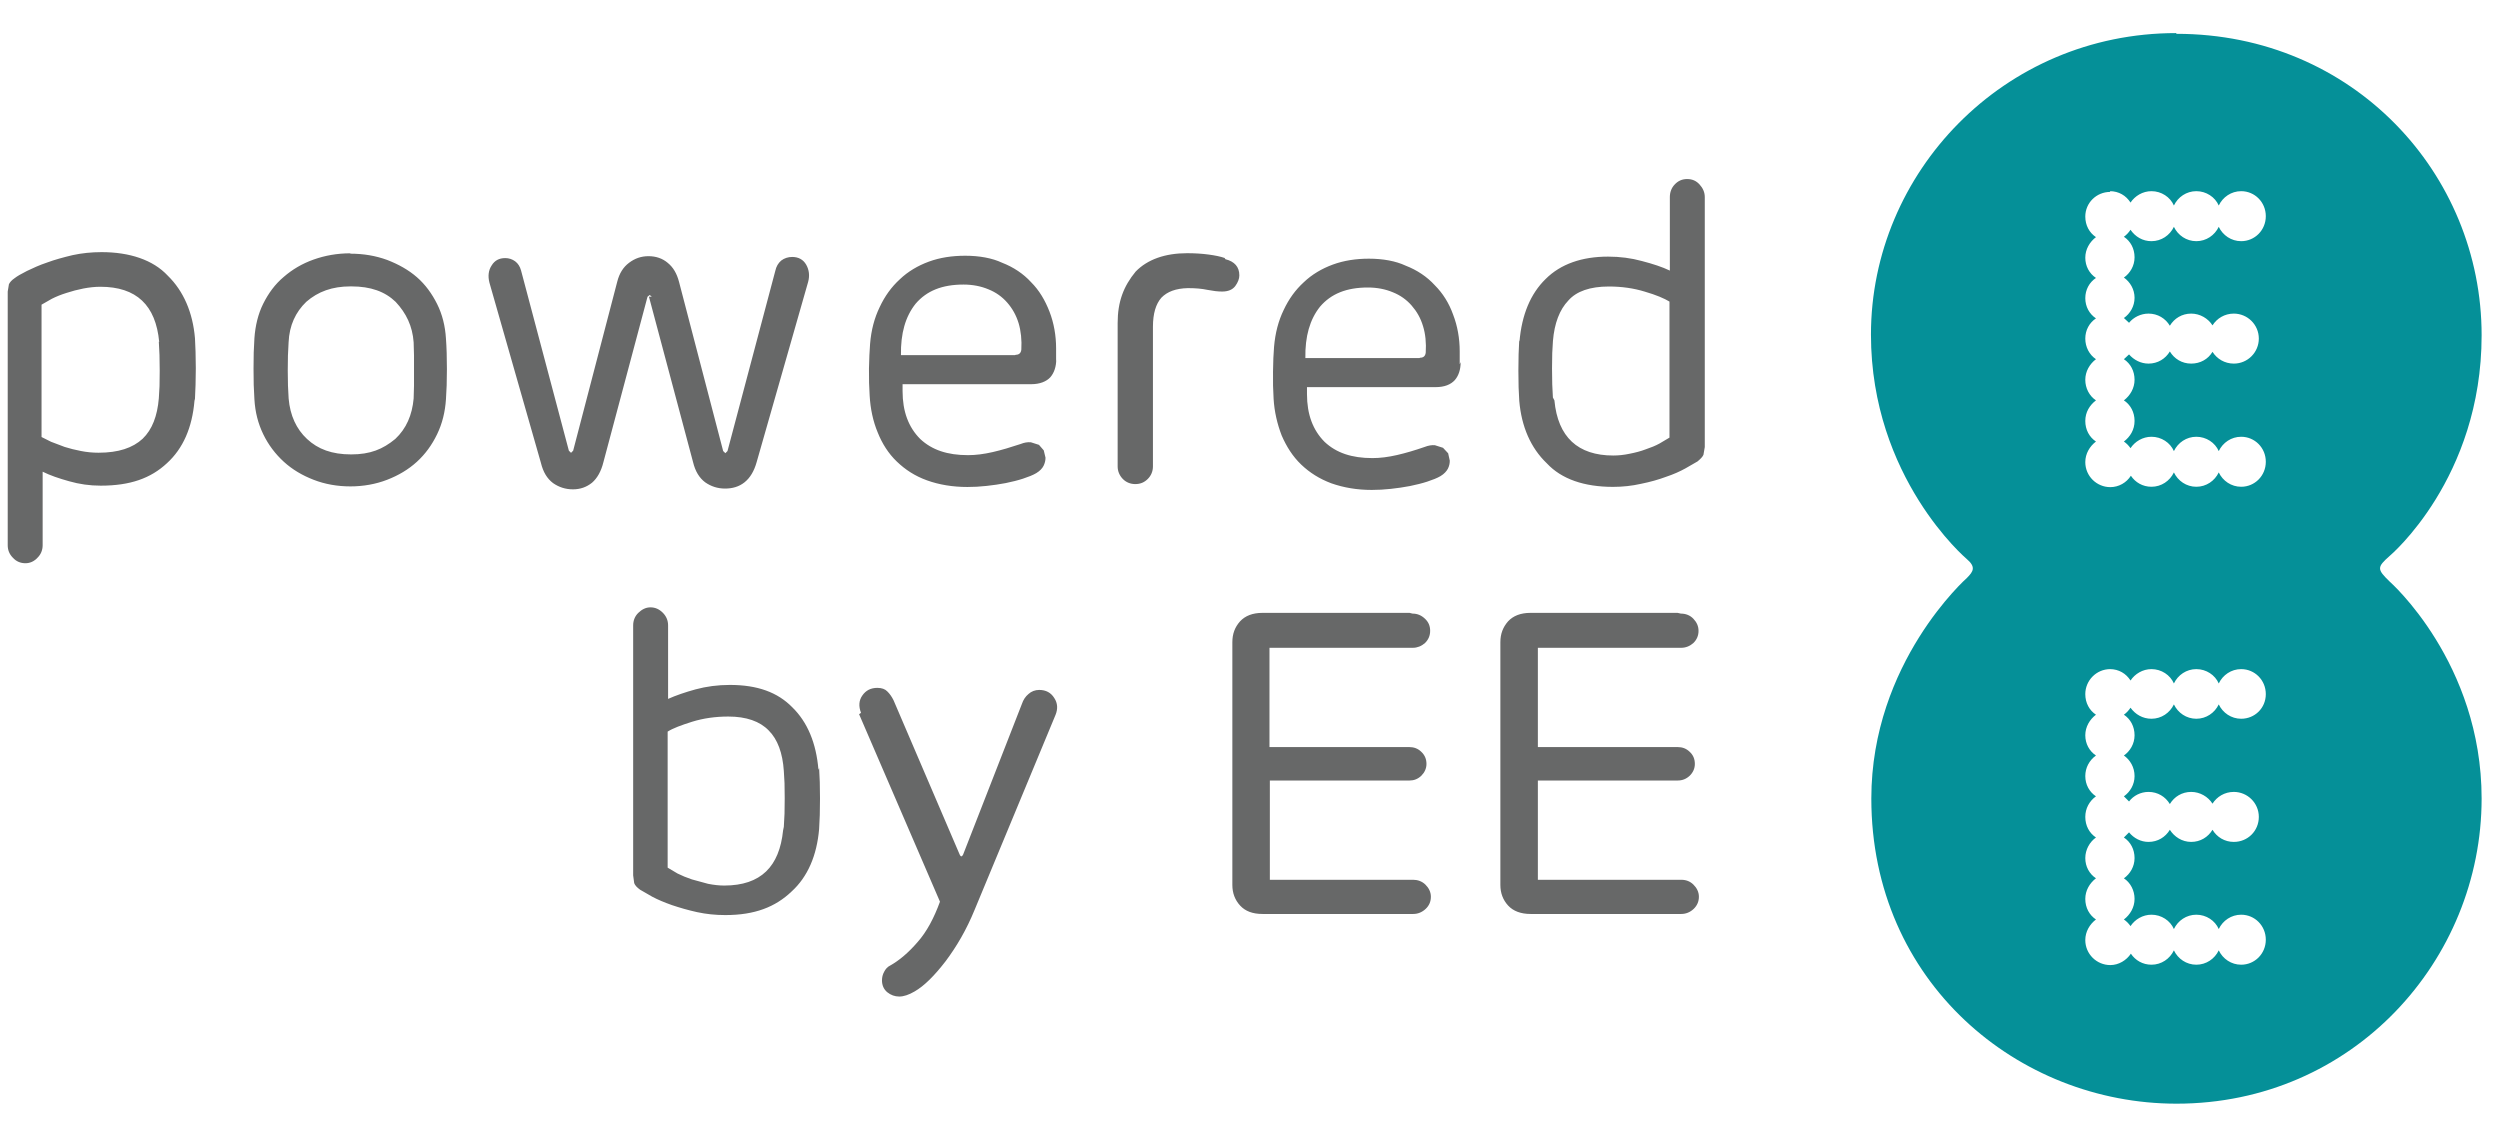
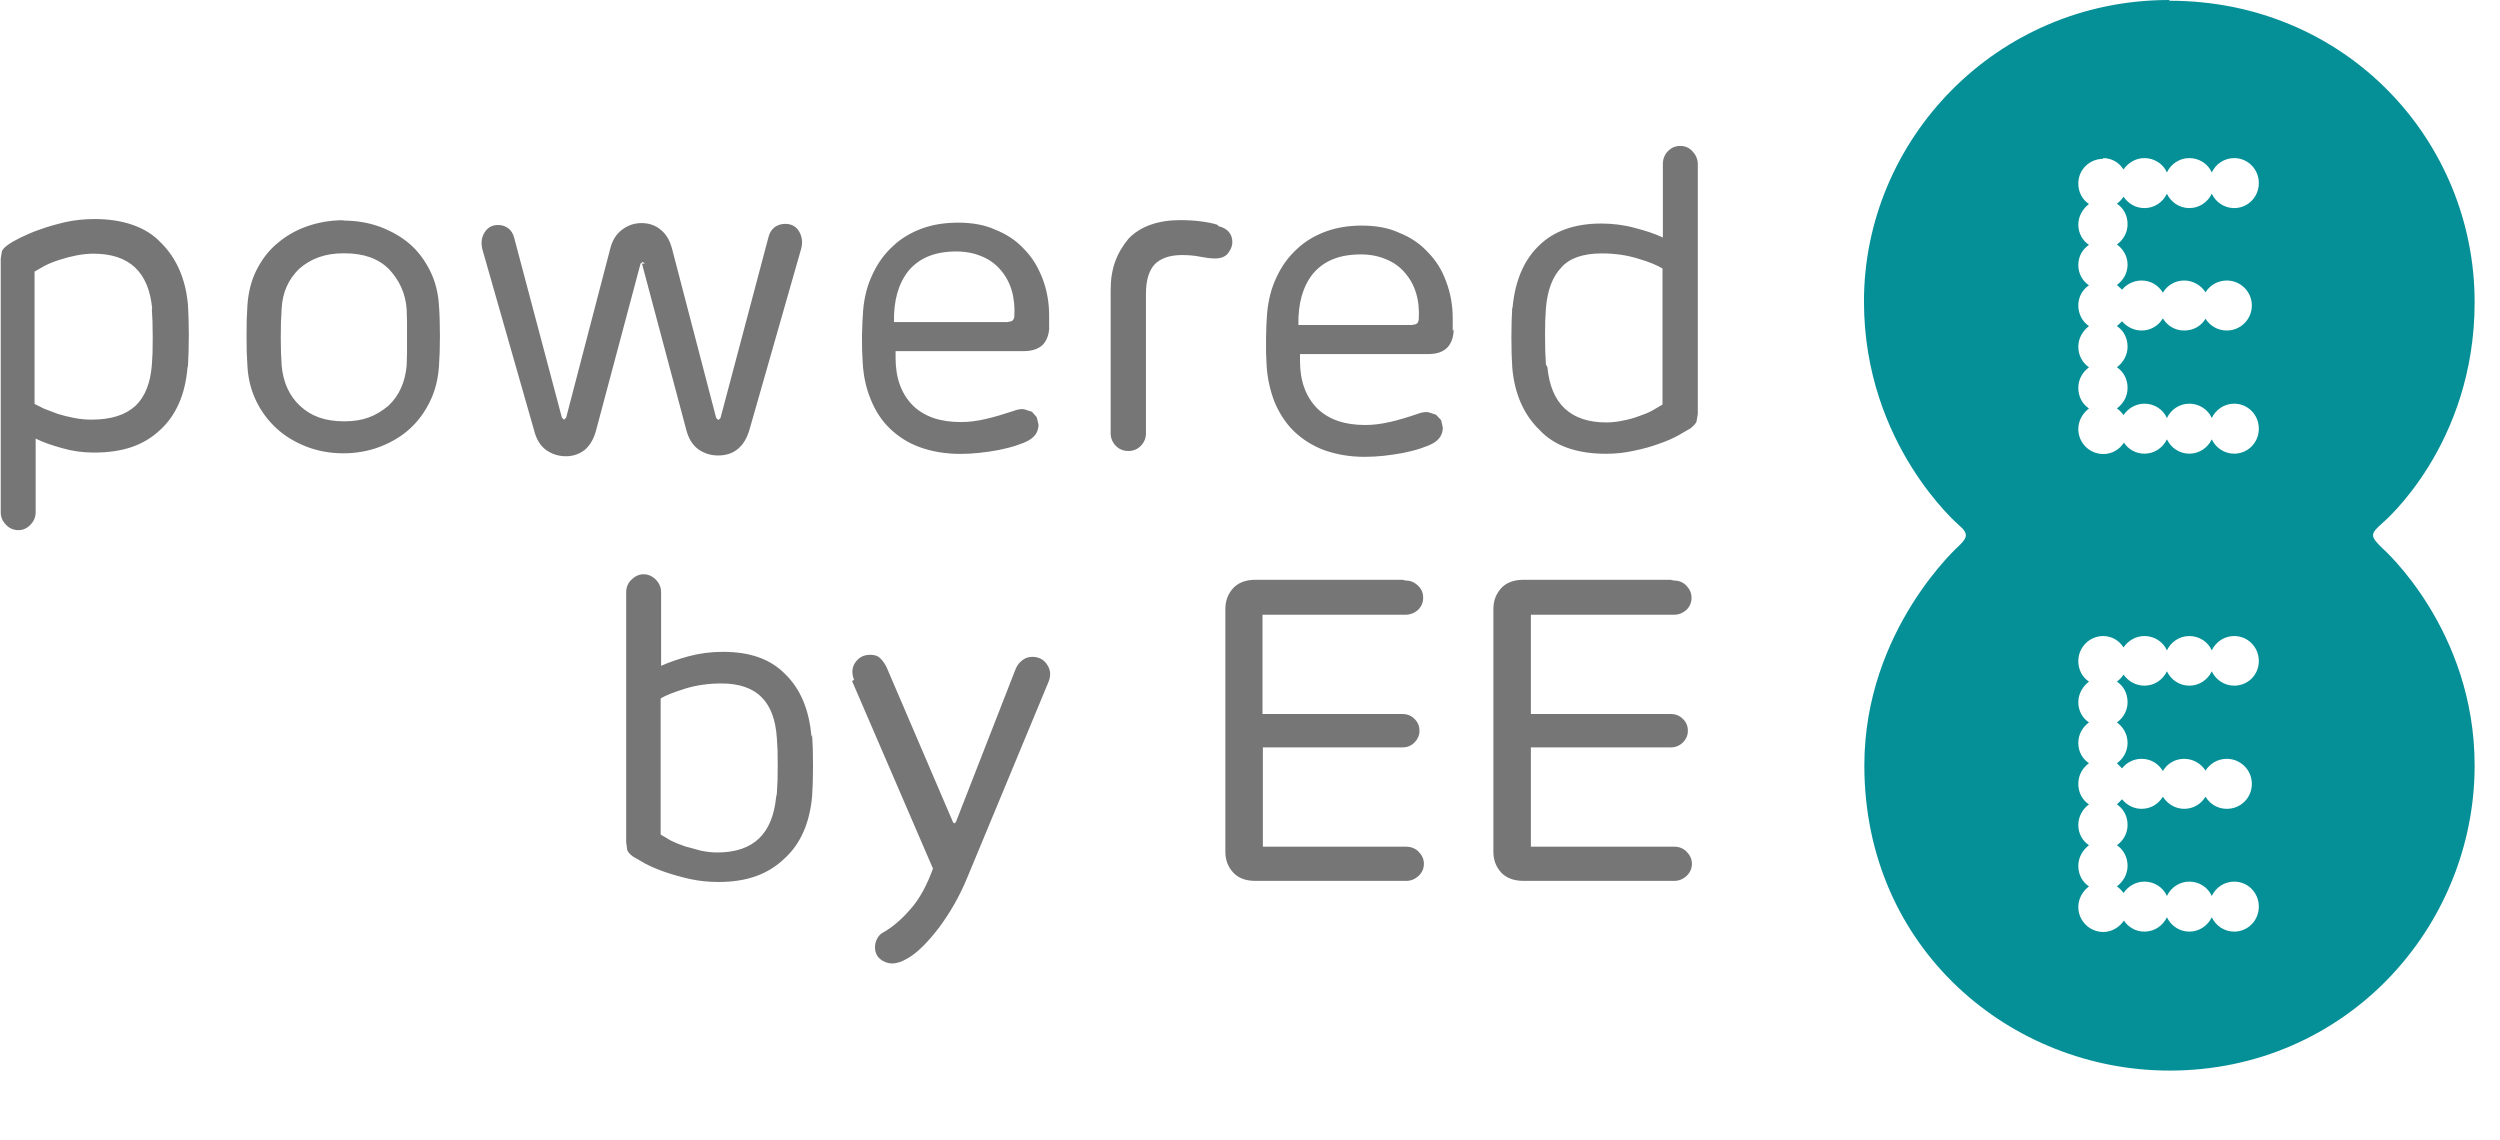
- <svg xmlns="http://www.w3.org/2000/svg" height="31" viewBox="-0.19 -0.9 68 31" width="68" enable-background="new -0.19 -0.9 68 31" overflow="visible">
-   <path d="M59 0c-4.7 0-8.3 3.8-8.3 8.2 0 3.9 2.6 6.1 2.6 6.1.26.22.19.34.01.52 0 0-2.6 2.3-2.6 6 0 5 4 8.3 8.3 8.3 4.8 0 8.3-3.9 8.3-8.3 0-3.7-2.5-5.9-2.5-5.9-.35-.34-.35-.39 0-.7 0 0 2.5-2.1 2.5-6 .001-4.4-3.5-8.2-8.3-8.2zm-1.8 4.3c.24 0 .44.12.56.31.12-.18.33-.31.57-.31.27 0 .51.16.61.39.11-.23.34-.39.61-.39s.51.16.61.39c.11-.23.34-.39.61-.39.37 0 .67.3.67.68s-.3.68-.67.68c-.27 0-.5-.16-.61-.39-.11.23-.34.39-.61.39s-.5-.16-.61-.39c-.11.23-.34.39-.61.39-.24 0-.44-.12-.57-.31-.048.073-.11.14-.18.19.18.12.29.32.29.56 0 .23-.12.43-.29.55.17.12.29.32.29.55s-.12.43-.29.55l.14.13c.12-.15.32-.25.53-.25.25 0 .46.13.58.33.12-.2.33-.33.58-.33.24 0 .46.13.58.32.12-.19.33-.32.58-.32.37 0 .68.3.68.68 0 .37-.3.68-.68.68-.25 0-.46-.13-.58-.32-.12.2-.33.32-.58.32s-.46-.13-.58-.33c-.12.2-.33.33-.58.33-.21 0-.4-.1-.53-.25l-.14.13c.18.12.29.32.29.56 0 .23-.12.43-.29.56.18.12.29.32.29.56s-.12.43-.29.56c.073.05.13.11.18.18.12-.18.33-.31.57-.31.27 0 .51.16.61.39.11-.23.34-.39.61-.39s.51.16.61.39c.11-.23.34-.39.61-.39.37 0 .67.3.67.68s-.3.68-.67.68c-.27 0-.5-.16-.61-.39-.11.23-.34.39-.61.39s-.5-.16-.61-.39c-.11.23-.34.39-.61.39-.24 0-.44-.12-.56-.3-.12.19-.33.31-.56.31-.37 0-.68-.3-.68-.68 0-.23.12-.43.29-.56-.18-.12-.29-.32-.29-.56s.12-.43.29-.56c-.18-.12-.29-.33-.29-.56s.12-.43.29-.56c-.18-.12-.29-.33-.29-.56s.11-.43.29-.55c-.18-.12-.29-.32-.29-.55s.11-.43.29-.55c-.18-.12-.29-.32-.29-.55s.12-.43.29-.56c-.18-.12-.29-.32-.29-.56 0-.37.3-.67.68-.67zm0 13c.24 0 .44.12.56.31.12-.18.33-.31.57-.31.27 0 .51.16.61.39.11-.23.34-.39.61-.39s.51.16.61.39c.11-.23.34-.39.61-.39.37 0 .67.3.67.68s-.3.67-.67.67c-.27 0-.5-.16-.61-.39-.11.23-.34.39-.61.39s-.5-.16-.61-.39c-.11.23-.34.39-.61.39-.24 0-.44-.12-.57-.3-.048.073-.11.14-.18.19.18.12.29.32.29.56 0 .23-.12.43-.29.55.17.12.29.32.29.56 0 .23-.12.43-.29.55l.14.14c.12-.16.32-.26.53-.26.25 0 .46.13.58.33.12-.2.33-.33.58-.33.24 0 .46.13.58.32.12-.19.33-.32.58-.32.37 0 .68.3.68.68s-.3.68-.68.68c-.25 0-.46-.13-.58-.33-.12.2-.33.33-.58.33s-.46-.14-.58-.33c-.12.2-.33.33-.58.33-.21 0-.4-.1-.53-.26l-.14.14c.18.12.29.32.29.56 0 .23-.12.43-.29.55.18.12.29.33.29.56s-.12.43-.29.56c.073.05.13.11.18.18.12-.18.33-.31.57-.31.27 0 .51.16.61.39.11-.23.34-.39.61-.39s.51.16.61.39c.11-.23.34-.39.61-.39.37 0 .67.3.67.68s-.3.68-.67.68c-.27 0-.5-.16-.61-.39-.11.23-.34.39-.61.39s-.5-.16-.61-.39c-.11.23-.34.39-.61.39-.24 0-.44-.12-.56-.3-.12.18-.33.31-.56.31-.37 0-.68-.3-.68-.68 0-.23.12-.43.29-.56-.18-.12-.29-.32-.29-.56 0-.23.12-.43.29-.56-.18-.12-.29-.32-.29-.55s.12-.44.29-.56c-.18-.12-.29-.32-.29-.56 0-.23.11-.43.29-.56-.18-.12-.29-.32-.29-.55s.11-.43.29-.56c-.18-.12-.29-.32-.29-.55s.12-.43.29-.56c-.18-.12-.29-.32-.29-.56 0-.37.3-.68.68-.68z" fill="#059098" />
-   <path d="M5.1 10c-.062.73-.31 1.3-.75 1.7-.44.41-1 .61-1.8.61-.3 0-.58-.04-.86-.12-.28-.078-.52-.16-.72-.26v2c0 .13-.047.25-.14.34-.09.097-.2.15-.33.15s-.25-.049-.34-.15c-.096-.097-.14-.21-.14-.34v-6.9l.033-.2c.027-.054.076-.11.15-.16.07-.055.18-.12.34-.2.16-.077.34-.16.55-.23.21-.078.44-.14.69-.2.25-.055.52-.082.79-.082.76 0 1.4.21 1.8.64.43.42.68 1 .74 1.7l.016.37.007.45-.007.45-.016.38zm-.96-1.6c-.093-1-.62-1.5-1.6-1.5-.15 0-.3.017-.46.047-.16.031-.31.071-.46.12-.15.047-.28.099-.4.16l-.28.16v3.6l.26.13.37.14c.14.043.28.08.44.11.16.032.32.047.48.047.54 0 .93-.13 1.2-.38.26-.25.4-.62.44-1.1l.019-.33.005-.42-.006-.43-.018-.36zm5.2-2.4c.36 0 .69.057 1 .17.31.12.58.27.81.47s.41.45.55.73.22.6.24.94c.018.24.026.52.026.83 0 .32-.009.59-.026.82-.022.34-.1.66-.24.95s-.32.54-.55.75-.5.37-.81.49-.65.18-1 .18-.69-.059-1-.18c-.31-.12-.58-.28-.81-.49s-.42-.46-.56-.75-.22-.6-.24-.95l-.019-.39-.005-.44.005-.44.019-.39c.024-.34.1-.66.24-.94s.32-.53.56-.73c.23-.2.5-.36.81-.47s.64-.17 1-.17zm0 .89c-.49 0-.88.14-1.2.42-.29.28-.46.64-.48 1.1l-.018.36-.005.41.006.41.018.35c.039.46.21.83.5 1.1.3.28.68.42 1.2.42s.86-.14 1.2-.42c.3-.28.46-.65.5-1.1l.01-.35v-.82l-.01-.36c-.032-.44-.2-.79-.49-1.1-.29-.28-.68-.42-1.2-.42zm8.2.28l-.058-.046-.059.046-1.2 4.5c-.061.25-.17.44-.31.56-.15.12-.32.18-.52.18s-.38-.058-.54-.17c-.16-.12-.27-.3-.33-.55l-1.4-4.9c-.046-.18-.027-.34.06-.47.085-.14.21-.2.37-.2.1 0 .19.03.27.088.077.059.13.14.16.25l1.3 4.9.059.059.058-.059 1.2-4.6c.056-.22.16-.39.32-.51s.33-.18.53-.18.38.061.52.18c.15.12.25.29.31.52l1.2 4.6.06.059.058-.059 1.3-4.9c.026-.12.079-.21.16-.28.085-.066.19-.099.3-.099.17 0 .3.071.38.21s.1.3.053.47l-1.4 4.9c-.07.25-.18.43-.33.55s-.33.17-.53.17-.38-.058-.54-.17c-.16-.12-.27-.3-.33-.55l-1.2-4.5zm11 1.7c0 .2-.056.37-.16.49-.11.12-.29.19-.52.19h-3.5v.19c0 .55.16.98.48 1.3.32.3.74.44 1.3.44.21 0 .43-.028.67-.083s.49-.13.76-.22c.1-.04.19-.055.28-.047l.22.07.13.15.048.2c0 .078-.019.15-.053.22-.034.069-.1.14-.2.2-.093.055-.21.1-.36.15-.14.046-.3.085-.47.12-.17.032-.34.058-.52.077-.18.02-.35.029-.52.029-.4 0-.77-.061-1.1-.18s-.59-.29-.82-.51c-.23-.22-.4-.49-.52-.79-.13-.31-.2-.65-.22-1-.015-.23-.022-.47-.019-.74.006-.26.015-.49.03-.67.03-.38.12-.71.26-1 .14-.3.32-.55.55-.76.22-.21.49-.37.79-.48s.63-.16.99-.16c.38 0 .73.063 1 .19.31.12.58.3.79.53.22.22.38.49.5.8s.18.65.18 1v.35zm-1.1-.12c.086 0 .14-.046.15-.14.016-.26-.011-.51-.074-.72-.068-.22-.17-.4-.31-.56s-.31-.28-.51-.36c-.2-.085-.43-.13-.68-.13-.58 0-1 .17-1.3.52-.28.35-.41.81-.4 1.4h3.1zm5.7-2.6c.25.062.38.21.38.44 0 .094-.038.19-.11.29-.074.098-.19.15-.36.15-.12 0-.25-.017-.4-.046-.15-.032-.32-.047-.53-.047-.33.008-.56.096-.72.26-.15.17-.23.43-.23.79v3.8c0 .13-.049.25-.14.34-.092.092-.2.14-.34.14-.13 0-.25-.047-.34-.14s-.14-.21-.14-.34v-3.9c0-.58.16-1 .49-1.4.32-.33.8-.5 1.4-.5.2 0 .4.012.58.036s.33.055.44.094zm6.4 2.8c0 .2-.055.37-.16.49-.11.12-.28.19-.52.19h-3.5v.19c0 .55.16.98.48 1.3.32.3.74.44 1.3.44.21 0 .43-.028.67-.083s.49-.13.75-.22c.1-.04.2-.055.28-.047l.22.07.14.15.044.2c0 .078-.016.15-.052.22-.037.069-.1.14-.2.2-.093.055-.21.1-.36.15-.14.046-.3.085-.47.12-.17.032-.34.058-.52.077-.18.02-.35.029-.52.029-.4 0-.76-.061-1.1-.18-.32-.12-.59-.29-.82-.51s-.4-.49-.53-.79c-.12-.31-.2-.65-.22-1-.015-.23-.02-.47-.016-.74.003-.26.013-.49.028-.67.032-.38.12-.71.26-1 .14-.3.32-.55.55-.76.22-.21.49-.37.79-.48s.63-.16.98-.16c.38 0 .73.063 1 .19.31.12.58.3.79.53.22.22.39.49.5.8.12.31.18.65.18 1v.35zm-1.1-.12c.087 0 .14-.046.15-.14.017-.26-.008-.51-.074-.72-.066-.22-.17-.4-.31-.56s-.31-.28-.51-.36c-.2-.085-.43-.13-.68-.13-.58 0-1 .17-1.3.52-.28.35-.41.81-.4 1.4h3.1zm2.7-.44c.062-.73.3-1.3.71-1.7.41-.41.99-.61 1.7-.61.32 0 .63.04.92.12.3.078.55.16.76.26v-2c0-.13.044-.25.13-.34.09-.097.2-.15.34-.15s.25.049.34.15c.089.098.14.21.14.34v6.8l-.036.21c-.022.054-.077.11-.16.18l-.33.19c-.15.083-.32.16-.53.23-.2.075-.43.14-.68.19-.24.055-.5.083-.76.083-.78 0-1.4-.21-1.8-.64-.44-.42-.69-1-.75-1.7l-.018-.37-.006-.45.006-.45.017-.38zm.95 1.6c.093 1 .64 1.5 1.6 1.5.14 0 .29-.015.44-.047.16-.031.31-.07.44-.12.14-.047.27-.099.38-.16l.27-.16v-3.7c-.14-.085-.36-.18-.67-.27-.3-.093-.63-.14-.98-.14-.51 0-.88.13-1.1.38-.24.25-.38.62-.42 1.1l-.019.33-.006.42.006.43.018.36zm-20 10l.018.38.006.45-.006.45-.018.38c-.062.72-.31 1.3-.75 1.7-.44.42-1 .64-1.8.64-.27 0-.52-.026-.77-.08-.25-.055-.47-.12-.68-.19-.21-.074-.39-.15-.54-.23l-.33-.19c-.084-.062-.14-.12-.16-.18l-.028-.21v-6.8c0-.13.047-.25.14-.34s.2-.15.33-.15.24.049.34.15c.094.097.14.21.14.34v2c.21-.094.46-.18.75-.26.29-.078.6-.12.93-.12.75 0 1.3.2 1.7.61.41.4.65.97.71 1.7zm-.96 1.6l.019-.36.005-.42-.005-.41-.019-.33c-.032-.49-.17-.86-.41-1.1-.24-.25-.61-.38-1.1-.38-.35 0-.68.047-.98.14-.3.094-.53.18-.67.27v3.7l.27.16c.12.059.24.11.39.16l.44.12c.16.031.3.047.44.047 1-.001 1.5-.52 1.6-1.5zm2.1-3.1c-.07-.18-.058-.34.034-.47.095-.14.23-.21.41-.21.12 0 .21.033.27.096.064.061.12.14.17.24l1.8 4.2c.027.062.061.062.092 0l1.6-4.1c.037-.11.095-.2.18-.27.076-.07.18-.11.29-.11.18 0 .32.073.41.22.094.14.1.3.034.46l-2.2 5.3c-.22.54-.49 1-.79 1.4-.3.39-.58.67-.84.82-.16.094-.3.14-.42.14s-.23-.039-.33-.12c-.094-.082-.14-.19-.14-.32 0-.079.018-.16.057-.23.038-.077.095-.14.16-.17.25-.14.5-.35.75-.64.25-.28.45-.66.61-1.1l-2.2-5.1zm15-2.7c.13 0 .24.045.34.14s.14.2.14.33-.048.24-.14.33c-.099.086-.21.13-.33.13h-3.9v2.7h3.8c.13 0 .24.041.33.13.089.084.14.19.14.33 0 .12-.05.23-.14.32-.093.089-.2.13-.32.13h-3.8v2.7h3.9c.12 0 .24.042.33.13s.15.2.15.33-.045.24-.14.33-.21.14-.34.14h-4.1c-.27 0-.47-.077-.61-.23s-.21-.34-.21-.56v-6.6c0-.23.068-.41.21-.57.14-.15.34-.23.61-.23h4zm7.3 0c.13 0 .25.045.34.14s.14.2.14.33-.048.24-.14.33c-.097.086-.21.13-.33.13h-3.9v2.7h3.8c.13 0 .24.041.33.13.091.084.14.19.14.33 0 .12-.048.23-.14.32-.096.089-.2.13-.33.13h-3.8v2.7h3.9c.13 0 .24.042.33.13s.15.2.15.33-.047.24-.14.33c-.094.09-.21.14-.34.14h-4.1c-.26 0-.47-.077-.61-.23s-.21-.34-.21-.56v-6.6c0-.23.07-.41.21-.57.14-.15.34-.23.61-.23h4z" fill="#676868" />
+ <svg xmlns="http://www.w3.org/2000/svg" width="68" height="31">
+   <path fill="#059098" d="M59 0c-4.7 0-8.3 3.8-8.3 8.2 0 3.9 2.6 6.1 2.6 6.1.26.22.19.34.01.52 0 0-2.6 2.3-2.6 6 0 5 4 8.3 8.3 8.3 4.8 0 8.3-3.9 8.3-8.3 0-3.7-2.5-5.9-2.5-5.9-.35-.34-.35-.39 0-.7 0 0 2.5-2.1 2.5-6 .001-4.4-3.5-8.2-8.3-8.2zm-1.8 4.3c.24 0 .44.12.56.31.12-.18.33-.31.57-.31.27 0 .51.16.61.39.11-.23.34-.39.61-.39s.51.16.61.39c.11-.23.34-.39.61-.39.37 0 .67.3.67.68s-.3.68-.67.68c-.27 0-.5-.16-.61-.39-.11.23-.34.39-.61.39s-.5-.16-.61-.39c-.11.23-.34.39-.61.39-.24 0-.44-.12-.57-.31-.048.073-.11.14-.18.19.18.12.29.32.29.56 0 .23-.12.43-.29.55.17.12.29.32.29.55s-.12.43-.29.55l.14.13c.12-.15.32-.25.53-.25.25 0 .46.13.58.33.12-.2.33-.33.58-.33.24 0 .46.13.58.32.12-.19.33-.32.58-.32.37 0 .68.3.68.68 0 .37-.3.68-.68.68-.25 0-.46-.13-.58-.32-.12.2-.33.32-.58.32s-.46-.13-.58-.33c-.12.2-.33.33-.58.33-.21 0-.4-.1-.53-.25l-.14.13c.18.12.29.32.29.56 0 .23-.12.43-.29.56.18.12.29.32.29.56s-.12.43-.29.56c.073.05.13.11.18.18.12-.18.33-.31.57-.31.27 0 .51.16.61.39.11-.23.34-.39.61-.39s.51.16.61.39c.11-.23.34-.39.61-.39.37 0 .67.3.67.68s-.3.68-.67.68c-.27 0-.5-.16-.61-.39-.11.23-.34.39-.61.39s-.5-.16-.61-.39c-.11.23-.34.39-.61.39-.24 0-.44-.12-.56-.3-.12.19-.33.31-.56.31-.37 0-.68-.3-.68-.68 0-.23.12-.43.29-.56-.18-.12-.29-.32-.29-.56s.12-.43.29-.56c-.18-.12-.29-.33-.29-.56s.12-.43.29-.56c-.18-.12-.29-.33-.29-.56s.11-.43.29-.55c-.18-.12-.29-.32-.29-.55s.11-.43.29-.55c-.18-.12-.29-.32-.29-.55s.12-.43.29-.56c-.18-.12-.29-.32-.29-.56 0-.37.3-.67.68-.67zm0 13c.24 0 .44.12.56.31.12-.18.33-.31.57-.31.27 0 .51.16.61.39.11-.23.34-.39.61-.39s.51.16.61.39c.11-.23.34-.39.61-.39.37 0 .67.3.67.68s-.3.67-.67.67c-.27 0-.5-.16-.61-.39-.11.23-.34.39-.61.39s-.5-.16-.61-.39c-.11.23-.34.39-.61.39-.24 0-.44-.12-.57-.3-.048.073-.11.14-.18.19.18.12.29.32.29.56 0 .23-.12.43-.29.55.17.12.29.32.29.56 0 .23-.12.43-.29.55l.14.14c.12-.16.32-.26.53-.26.25 0 .46.13.58.33.12-.2.33-.33.58-.33.24 0 .46.13.58.32.12-.19.33-.32.58-.32.37 0 .68.3.68.68s-.3.68-.68.68c-.25 0-.46-.13-.58-.33-.12.2-.33.33-.58.33s-.46-.14-.58-.33c-.12.2-.33.33-.58.33-.21 0-.4-.1-.53-.26l-.14.14c.18.12.29.32.29.56 0 .23-.12.43-.29.55.18.12.29.33.29.56s-.12.43-.29.56c.073.05.13.11.18.18.12-.18.33-.31.57-.31.27 0 .51.16.61.39.11-.23.34-.39.61-.39s.51.16.61.39c.11-.23.34-.39.61-.39.37 0 .67.3.67.68s-.3.68-.67.68c-.27 0-.5-.16-.61-.39-.11.23-.34.39-.61.39s-.5-.16-.61-.39c-.11.23-.34.39-.61.39-.24 0-.44-.12-.56-.3-.12.18-.33.31-.56.31-.37 0-.68-.3-.68-.68 0-.23.12-.43.29-.56-.18-.12-.29-.32-.29-.56 0-.23.12-.43.29-.56-.18-.12-.29-.32-.29-.55s.12-.44.29-.56c-.18-.12-.29-.32-.29-.56 0-.23.11-.43.29-.56-.18-.12-.29-.32-.29-.55s.11-.43.29-.56c-.18-.12-.29-.32-.29-.55s.12-.43.29-.56c-.18-.12-.29-.32-.29-.56 0-.37.3-.68.68-.68z" />
+   <path fill="#767676" d="M5.1 10c-.062.73-.31 1.3-.75 1.7-.44.41-1 .61-1.8.61-.3 0-.58-.04-.86-.12-.28-.078-.52-.16-.72-.26v2c0 .13-.047.25-.14.34-.09.097-.2.15-.33.15s-.25-.049-.34-.15c-.096-.097-.14-.21-.14-.34v-6.9l.033-.2c.027-.054.076-.11.15-.16.07-.055.18-.12.34-.2.16-.077.34-.16.55-.23.21-.078.44-.14.69-.2.25-.055.52-.082.79-.082.76 0 1.4.21 1.8.64.43.42.68 1 .74 1.7l.016.37.007.45-.007.45-.016.38zm-.96-1.6c-.093-1-.62-1.5-1.6-1.5-.15 0-.3.017-.46.047-.16.031-.31.071-.46.12-.15.047-.28.099-.4.16l-.28.16v3.6l.26.13.37.14c.14.043.28.08.44.11.16.032.32.047.48.047.54 0 .93-.13 1.2-.38.26-.25.4-.62.44-1.1l.019-.33.005-.42-.006-.43-.018-.36zm5.2-2.4c.36 0 .69.057 1 .17.31.12.58.27.81.47s.41.45.55.73.22.6.24.94c.018.24.026.52.026.83 0 .32-.009.59-.026.82-.022.34-.1.66-.24.95s-.32.54-.55.75-.5.37-.81.49-.65.18-1 .18-.69-.059-1-.18c-.31-.12-.58-.28-.81-.49s-.42-.46-.56-.75-.22-.6-.24-.95l-.019-.39-.005-.44.005-.44.019-.39c.024-.34.1-.66.24-.94s.32-.53.56-.73c.23-.2.5-.36.81-.47s.64-.17 1-.17zm0 .89c-.49 0-.88.14-1.2.42-.29.28-.46.64-.48 1.1l-.018.36-.005.41.006.41.018.35c.039.46.21.83.5 1.1.3.28.68.42 1.2.42s.86-.14 1.2-.42c.3-.28.46-.65.5-1.1l.01-.35v-.82l-.01-.36c-.032-.44-.2-.79-.49-1.1-.29-.28-.68-.42-1.2-.42zm8.2.28l-.058-.046-.059.046-1.2 4.5c-.061.25-.17.44-.31.56-.15.12-.32.18-.52.18s-.38-.058-.54-.17c-.16-.12-.27-.3-.33-.55l-1.4-4.9c-.046-.18-.027-.34.06-.47.085-.14.21-.2.37-.2.1 0 .19.03.27.088.077.059.13.14.16.25l1.3 4.9.059.059.058-.059 1.2-4.6c.056-.22.16-.39.32-.51s.33-.18.53-.18.38.061.52.18c.15.12.25.29.31.52l1.2 4.6.06.059.058-.059 1.3-4.9c.026-.12.079-.21.16-.28.085-.066.19-.099.3-.099.17 0 .3.071.38.21s.1.3.053.47l-1.4 4.9c-.07.25-.18.43-.33.55s-.33.17-.53.17-.38-.058-.54-.17c-.16-.12-.27-.3-.33-.55l-1.2-4.5zm11 1.7c0 .2-.056.37-.16.49-.11.12-.29.19-.52.19h-3.5v.19c0 .55.16.98.48 1.3.32.3.74.44 1.3.44.21 0 .43-.028.67-.083s.49-.13.76-.22c.1-.04.19-.055.28-.047l.22.07.13.15.048.2c0 .078-.019.15-.053.22-.034.069-.1.14-.2.2-.093.055-.21.1-.36.15-.14.046-.3.085-.47.12-.17.032-.34.058-.52.077-.18.02-.35.029-.52.029-.4 0-.77-.061-1.1-.18s-.59-.29-.82-.51c-.23-.22-.4-.49-.52-.79-.13-.31-.2-.65-.22-1-.015-.23-.022-.47-.019-.74.006-.26.015-.49.03-.67.03-.38.12-.71.26-1 .14-.3.32-.55.55-.76.22-.21.49-.37.79-.48s.63-.16.99-.16c.38 0 .73.063 1 .19.31.12.58.3.79.53.22.22.38.49.5.8s.18.65.18 1v.35zm-1.1-.12c.086 0 .14-.046.15-.14.016-.26-.011-.51-.074-.72-.068-.22-.17-.4-.31-.56s-.31-.28-.51-.36c-.2-.085-.43-.13-.68-.13-.58 0-1 .17-1.3.52-.28.35-.41.81-.4 1.4h3.1zm5.7-2.6c.25.062.38.21.38.44 0 .094-.038.19-.11.29-.074.098-.19.15-.36.15-.12 0-.25-.017-.4-.046-.15-.032-.32-.047-.53-.047-.33.008-.56.096-.72.26-.15.17-.23.43-.23.79v3.8c0 .13-.049.25-.14.34-.092.092-.2.14-.34.14-.13 0-.25-.047-.34-.14s-.14-.21-.14-.34v-3.9c0-.58.16-1 .49-1.4.32-.33.8-.5 1.4-.5.2 0 .4.012.58.036s.33.055.44.094zm6.4 2.8c0 .2-.055.37-.16.49-.11.12-.28.19-.52.19h-3.5v.19c0 .55.16.98.48 1.3.32.3.74.44 1.3.44.21 0 .43-.028.67-.083s.49-.13.75-.22c.1-.04.2-.055.28-.047l.22.07.14.15.044.2c0 .078-.016.15-.052.22-.037.069-.1.14-.2.2-.093.055-.21.1-.36.15-.14.046-.3.085-.47.12-.17.032-.34.058-.52.077-.18.02-.35.029-.52.029-.4 0-.76-.061-1.1-.18-.32-.12-.59-.29-.82-.51s-.4-.49-.53-.79c-.12-.31-.2-.65-.22-1-.015-.23-.02-.47-.016-.74.003-.26.013-.49.028-.67.032-.38.12-.71.26-1 .14-.3.32-.55.55-.76.22-.21.49-.37.79-.48s.63-.16.98-.16c.38 0 .73.063 1 .19.31.12.58.3.79.53.22.22.39.49.5.8.12.31.18.65.18 1v.35zm-1.1-.12c.087 0 .14-.046.15-.14.017-.26-.008-.51-.074-.72-.066-.22-.17-.4-.31-.56s-.31-.28-.51-.36c-.2-.085-.43-.13-.68-.13-.58 0-1 .17-1.3.52-.28.35-.41.81-.4 1.4h3.1zm2.7-.44c.062-.73.3-1.3.71-1.7.41-.41.99-.61 1.7-.61.32 0 .63.04.92.12.3.078.55.16.76.26v-2c0-.13.044-.25.13-.34.09-.097.2-.15.34-.15s.25.049.34.15c.089.098.14.21.14.34v6.8l-.036.21c-.022.054-.077.11-.16.18l-.33.19c-.15.083-.32.16-.53.23-.2.075-.43.14-.68.19-.24.055-.5.083-.76.083-.78 0-1.4-.21-1.8-.64-.44-.42-.69-1-.75-1.7l-.018-.37-.006-.45.006-.45.017-.38zm.95 1.6c.093 1 .64 1.5 1.6 1.5.14 0 .29-.015.44-.047.16-.031.31-.07.44-.12.14-.047.27-.099.38-.16l.27-.16v-3.7c-.14-.085-.36-.18-.67-.27-.3-.093-.63-.14-.98-.14-.51 0-.88.13-1.1.38-.24.25-.38.62-.42 1.1l-.019.33-.006.42.006.43.018.36zm-20 10l.018.38.006.45-.006.45-.018.38c-.062.72-.31 1.3-.75 1.7-.44.42-1 .64-1.8.64-.27 0-.52-.026-.77-.08-.25-.055-.47-.12-.68-.19-.21-.074-.39-.15-.54-.23l-.33-.19c-.084-.062-.14-.12-.16-.18l-.028-.21v-6.8c0-.13.047-.25.14-.34s.2-.15.33-.15.24.049.34.15c.094.097.14.21.14.34v2c.21-.094.46-.18.75-.26.29-.078.6-.12.93-.12.75 0 1.3.2 1.7.61.41.4.65.97.71 1.7zm-.96 1.6l.019-.36.005-.42-.005-.41-.019-.33c-.032-.49-.17-.86-.41-1.1-.24-.25-.61-.38-1.1-.38-.35 0-.68.047-.98.14-.3.094-.53.18-.67.27v3.7l.27.16c.12.059.24.11.39.16l.44.12c.16.031.3.047.44.047 1-.001 1.5-.52 1.6-1.5zm2.1-3.1c-.07-.18-.058-.34.034-.47.095-.14.23-.21.41-.21.12 0 .21.033.27.096.064.061.12.14.17.24l1.8 4.2c.027.062.061.062.092 0l1.6-4.1c.037-.11.095-.2.18-.27.076-.07.18-.11.29-.11.18 0 .32.073.41.22.094.14.1.3.034.46l-2.2 5.3c-.22.54-.49 1-.79 1.4-.3.39-.58.67-.84.82-.16.094-.3.14-.42.14s-.23-.039-.33-.12c-.094-.082-.14-.19-.14-.32 0-.079.018-.16.057-.23.038-.077.095-.14.16-.17.25-.14.5-.35.75-.64.25-.28.45-.66.61-1.1l-2.2-5.1zm15-2.7c.13 0 .24.045.34.14s.14.2.14.33-.048.24-.14.33c-.099.086-.21.13-.33.13h-3.9v2.7h3.8c.13 0 .24.041.33.13.089.084.14.19.14.33 0 .12-.05.23-.14.32-.093.089-.2.13-.32.13h-3.8v2.7h3.9c.12 0 .24.042.33.13s.15.2.15.33-.045.24-.14.33-.21.14-.34.14h-4.1c-.27 0-.47-.077-.61-.23s-.21-.34-.21-.56v-6.6c0-.23.068-.41.21-.57.14-.15.34-.23.61-.23h4zm7.3 0c.13 0 .25.045.34.14s.14.2.14.33-.048.24-.14.33c-.097.086-.21.13-.33.13h-3.9v2.7h3.8c.13 0 .24.041.33.13.091.084.14.19.14.33 0 .12-.048.23-.14.32-.096.089-.2.13-.33.13h-3.8v2.7h3.9c.13 0 .24.042.33.13s.15.2.15.33-.047.24-.14.33c-.094.09-.21.14-.34.14h-4.1c-.26 0-.47-.077-.61-.23s-.21-.34-.21-.56v-6.6c0-.23.07-.41.21-.57.14-.15.34-.23.61-.23h4z" />
</svg>
